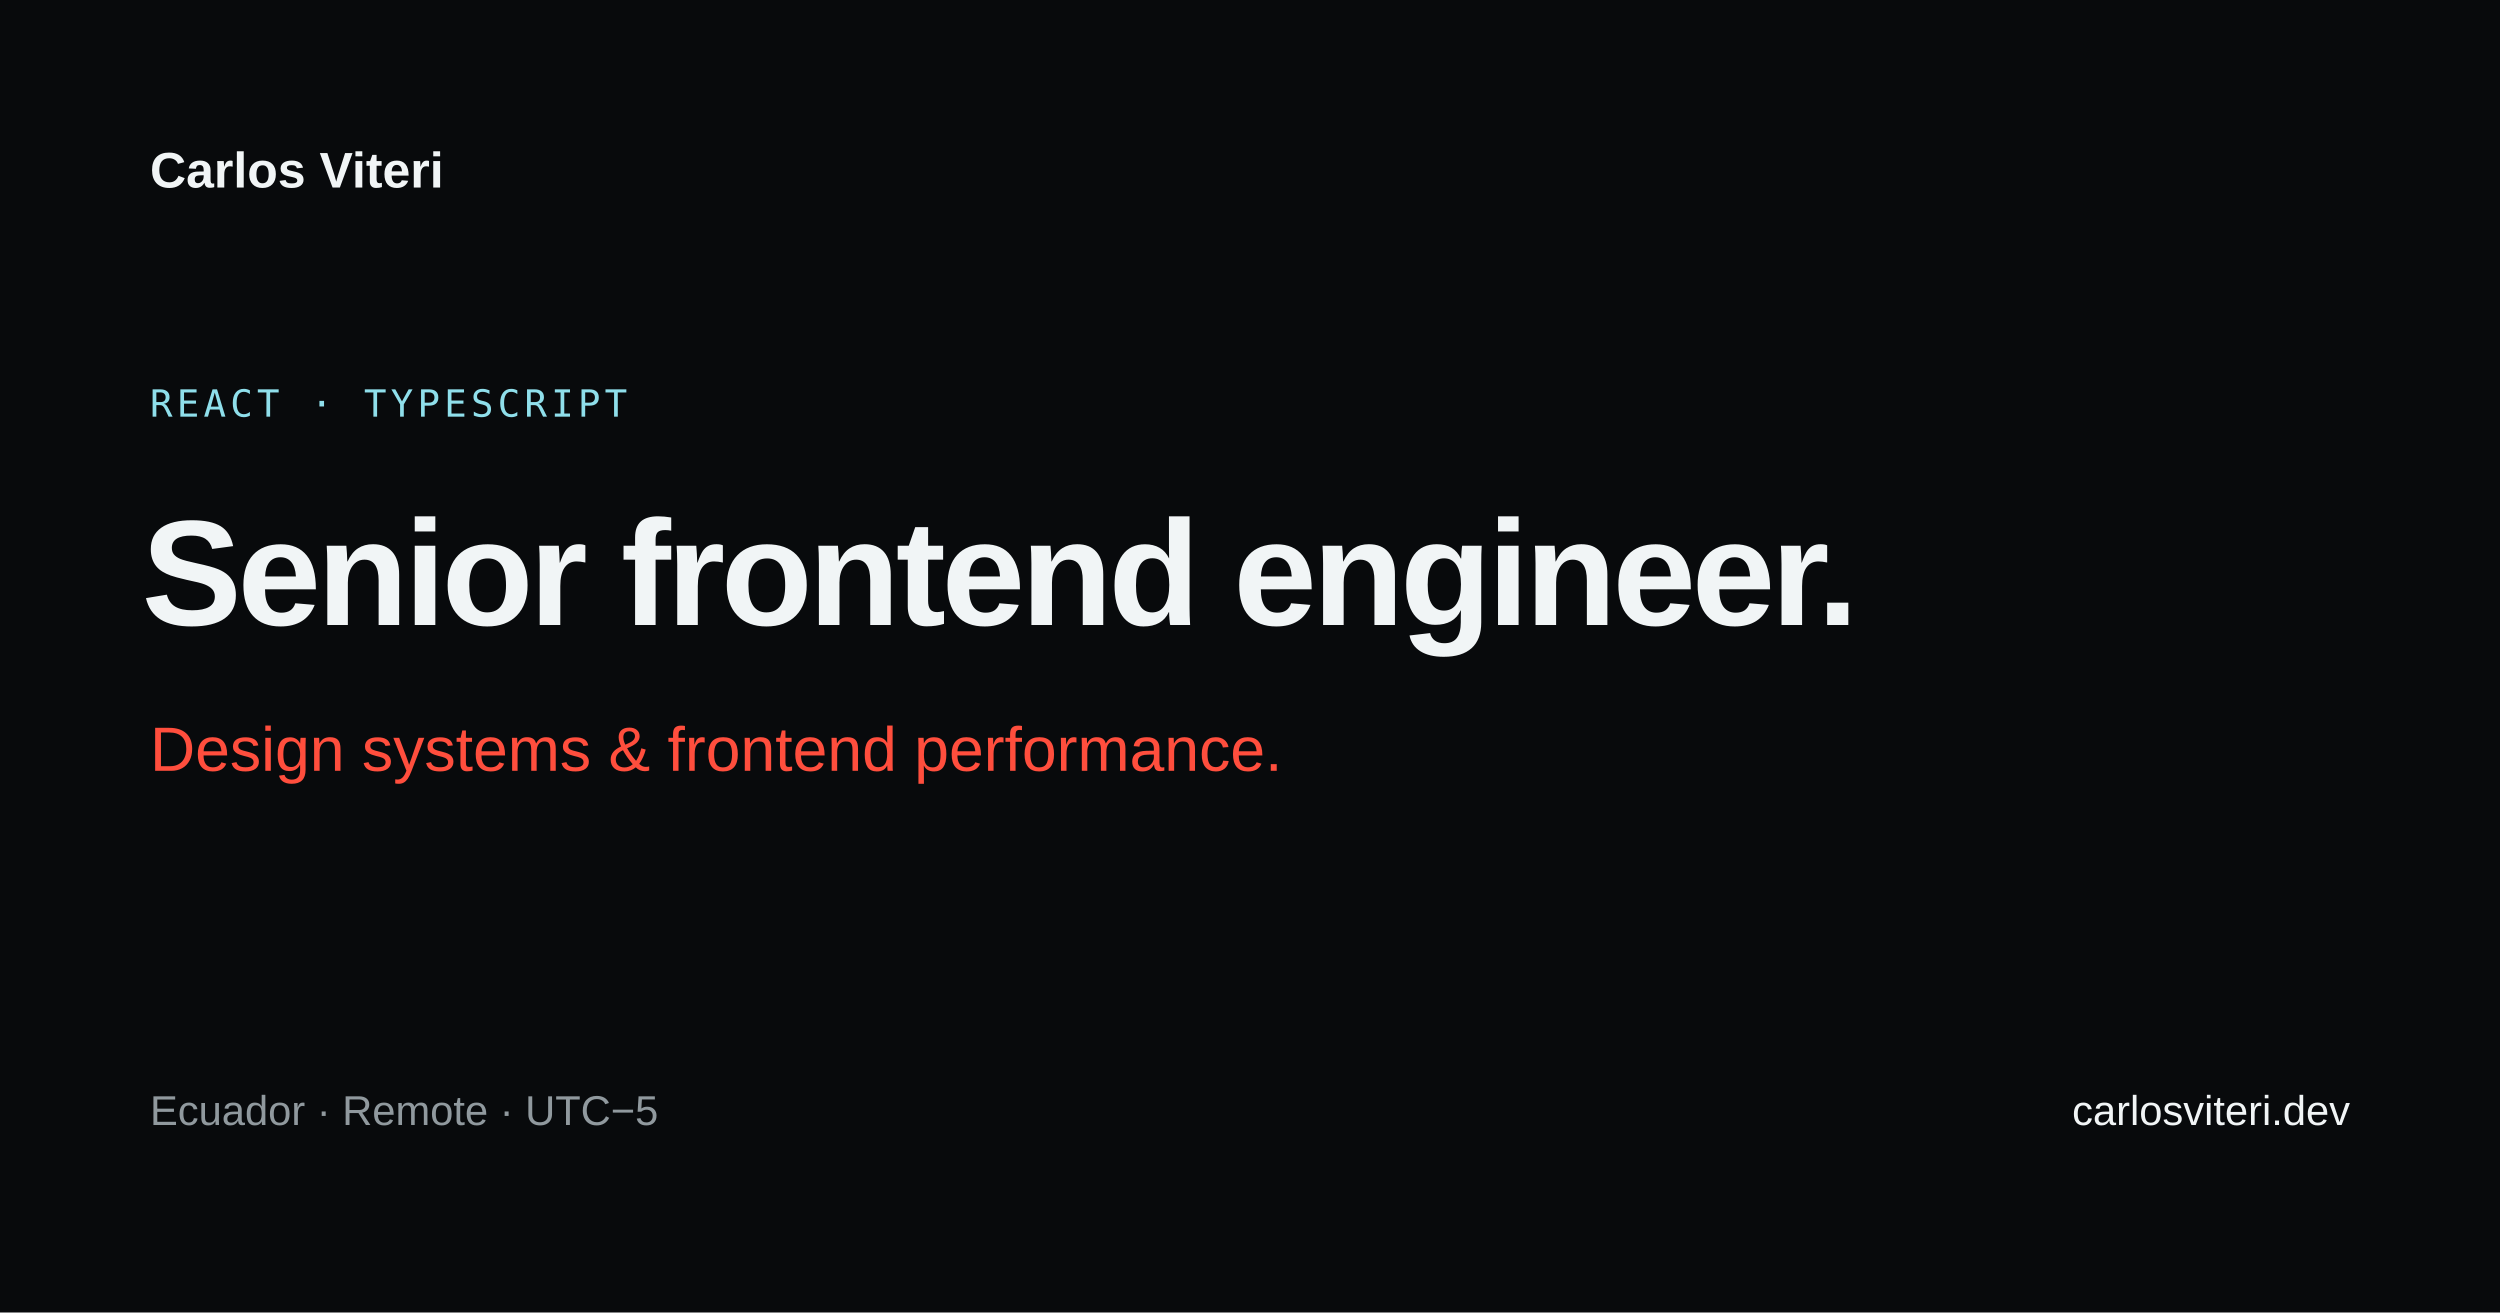
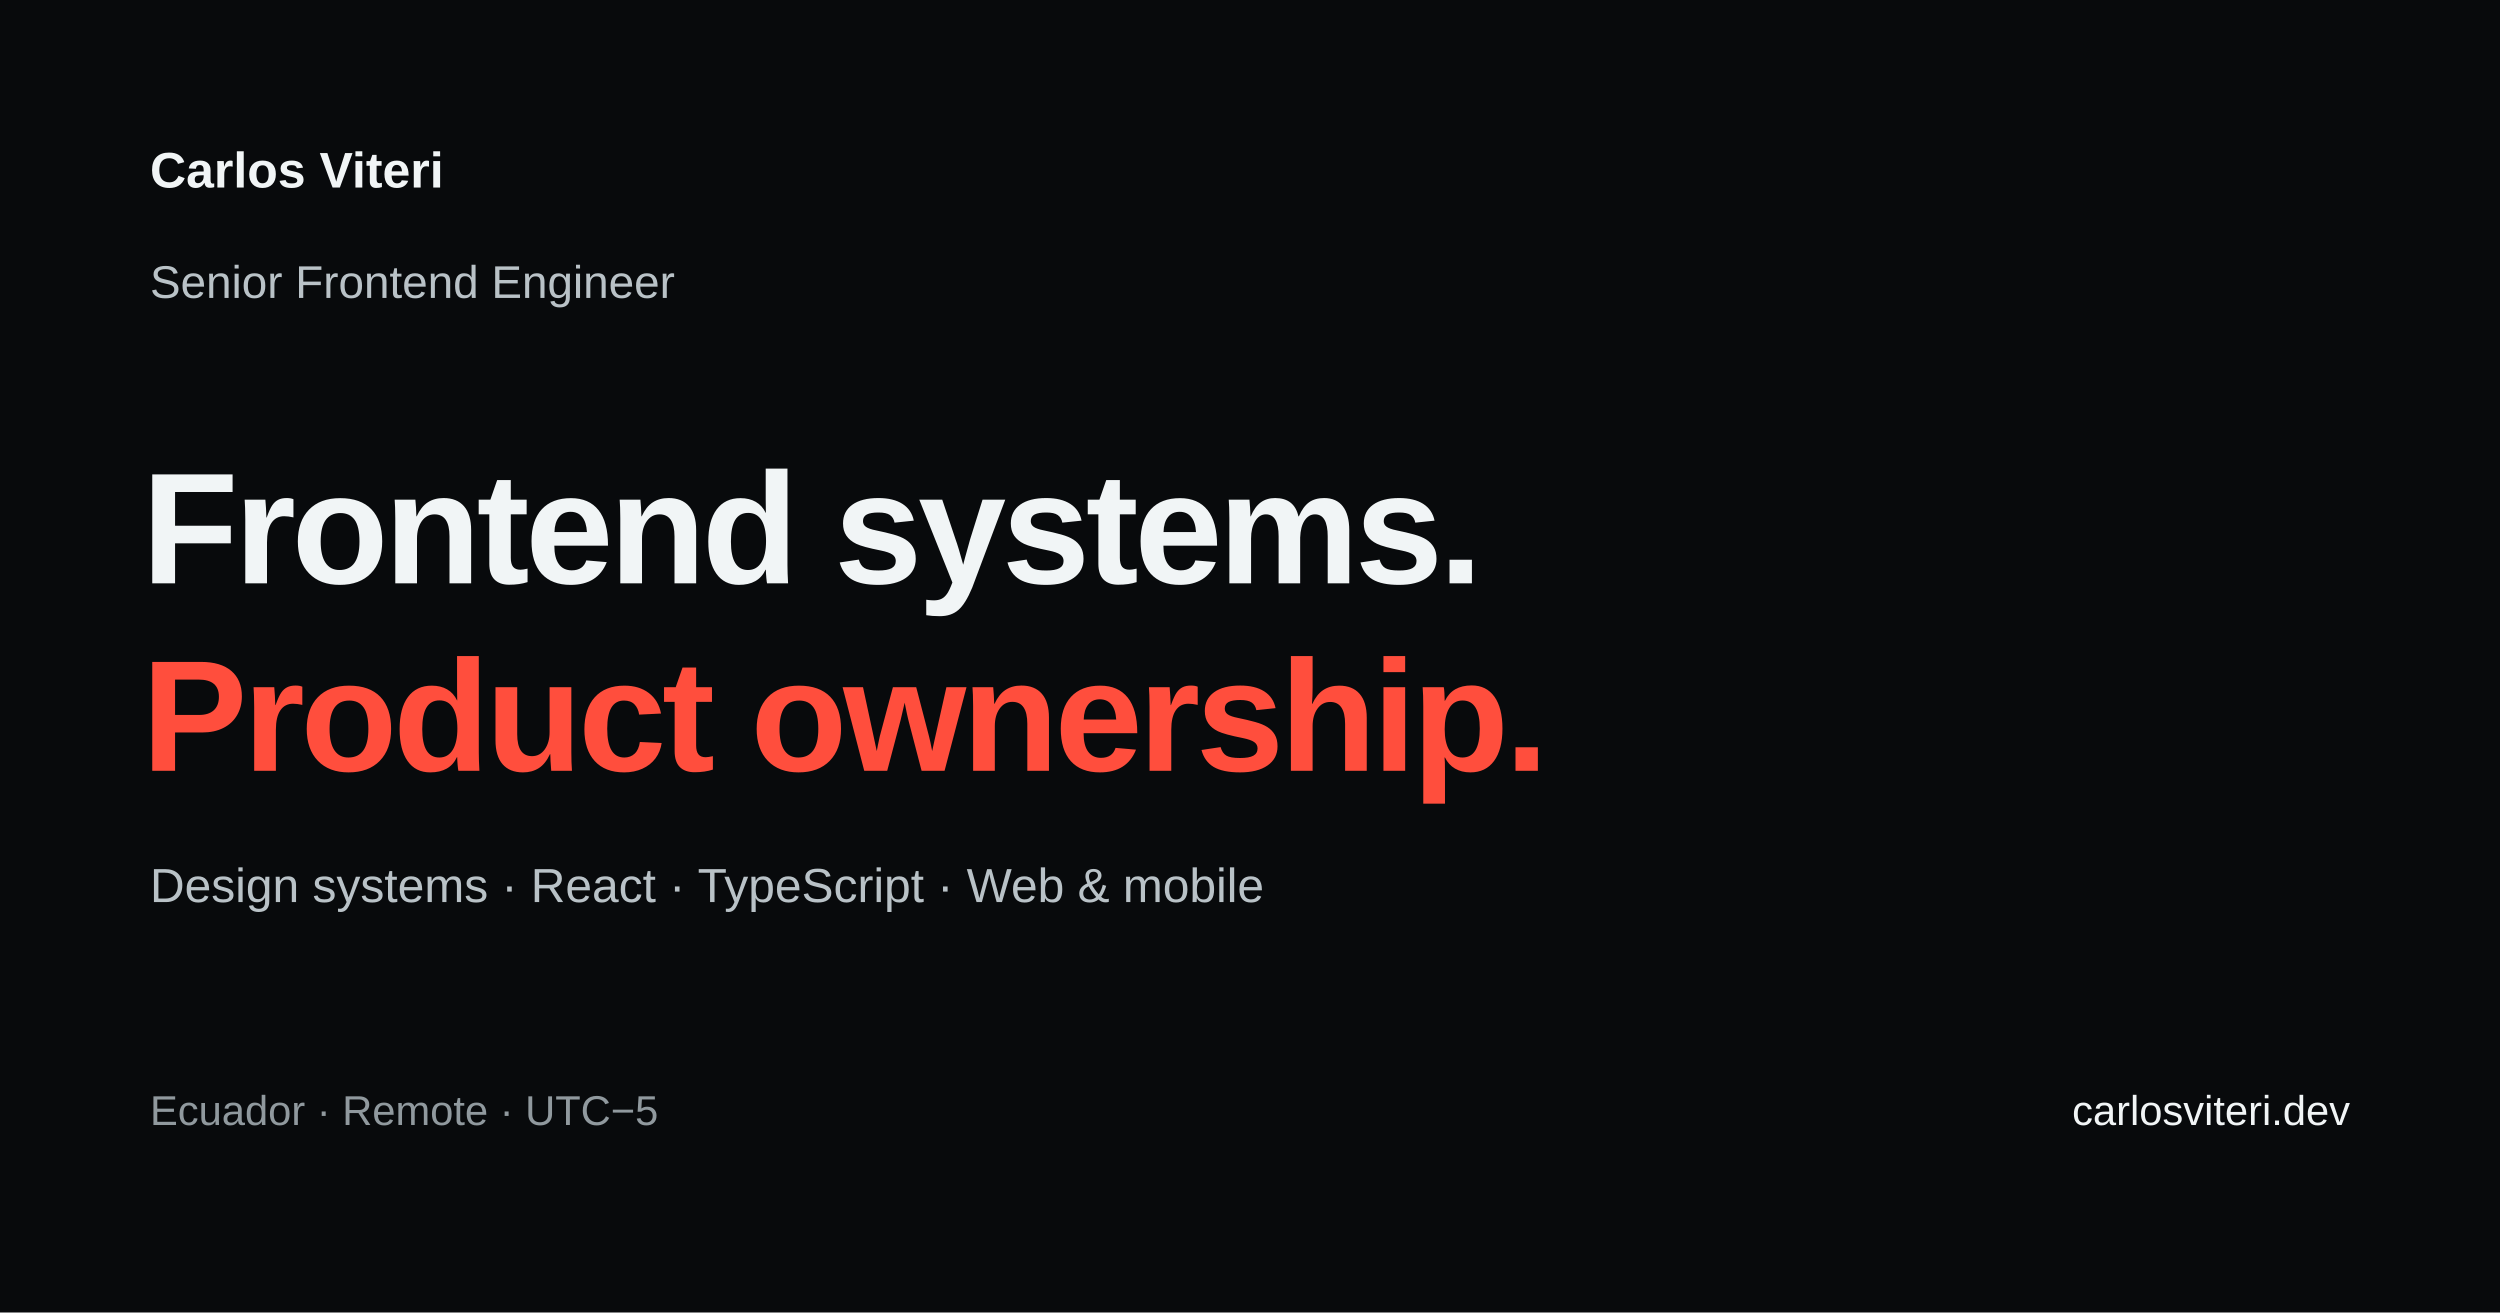
<svg xmlns="http://www.w3.org/2000/svg" viewBox="0 0 1200 630" role="img" aria-labelledby="title desc">
  <rect width="1200" height="630" fill="#080A0C" />
  <text x="72" y="90" fill="#F1F5F6" font-family="Arial, sans-serif" font-size="24" font-weight="700">Carlos Viteri</text>
-   <text x="72" y="200" fill="#8FDFEB" font-family="monospace" font-size="18" letter-spacing="2">REACT · TYPESCRIPT</text>
-   <text x="68" y="300" fill="#F1F5F6" font-family="Arial, sans-serif" font-size="72" font-weight="700" letter-spacing="-2">Senior frontend engineer.</text>
-   <text x="72" y="370" fill="#FF4E3D" font-family="Arial, sans-serif" font-size="30">Design systems &amp; frontend performance.</text>
+   <text x="72" y="143" fill="#B9C2C7" font-family="Arial, sans-serif" font-size="22">Senior Frontend Engineer</text>
+   <text x="68" y="280" fill="#F1F5F6" font-family="Arial, sans-serif" font-size="76" font-weight="700" letter-spacing="-2">Frontend systems.</text>
+   <text x="68" y="370" fill="#FF4E3D" font-family="Arial, sans-serif" font-size="76" font-weight="700" letter-spacing="-2">Product ownership.</text>
+   <text x="72" y="433" fill="#B9C2C7" font-family="Arial, sans-serif" font-size="23">Design systems · React · TypeScript · Web &amp; mobile</text>
  <text x="72" y="540" fill="#90999E" font-family="Arial, sans-serif" font-size="20">Ecuador · Remote · UTC−5</text>
  <text x="1128" y="540" text-anchor="end" fill="#F1F5F6" font-family="Arial, sans-serif" font-size="20">carlosviteri.dev</text>
</svg>
